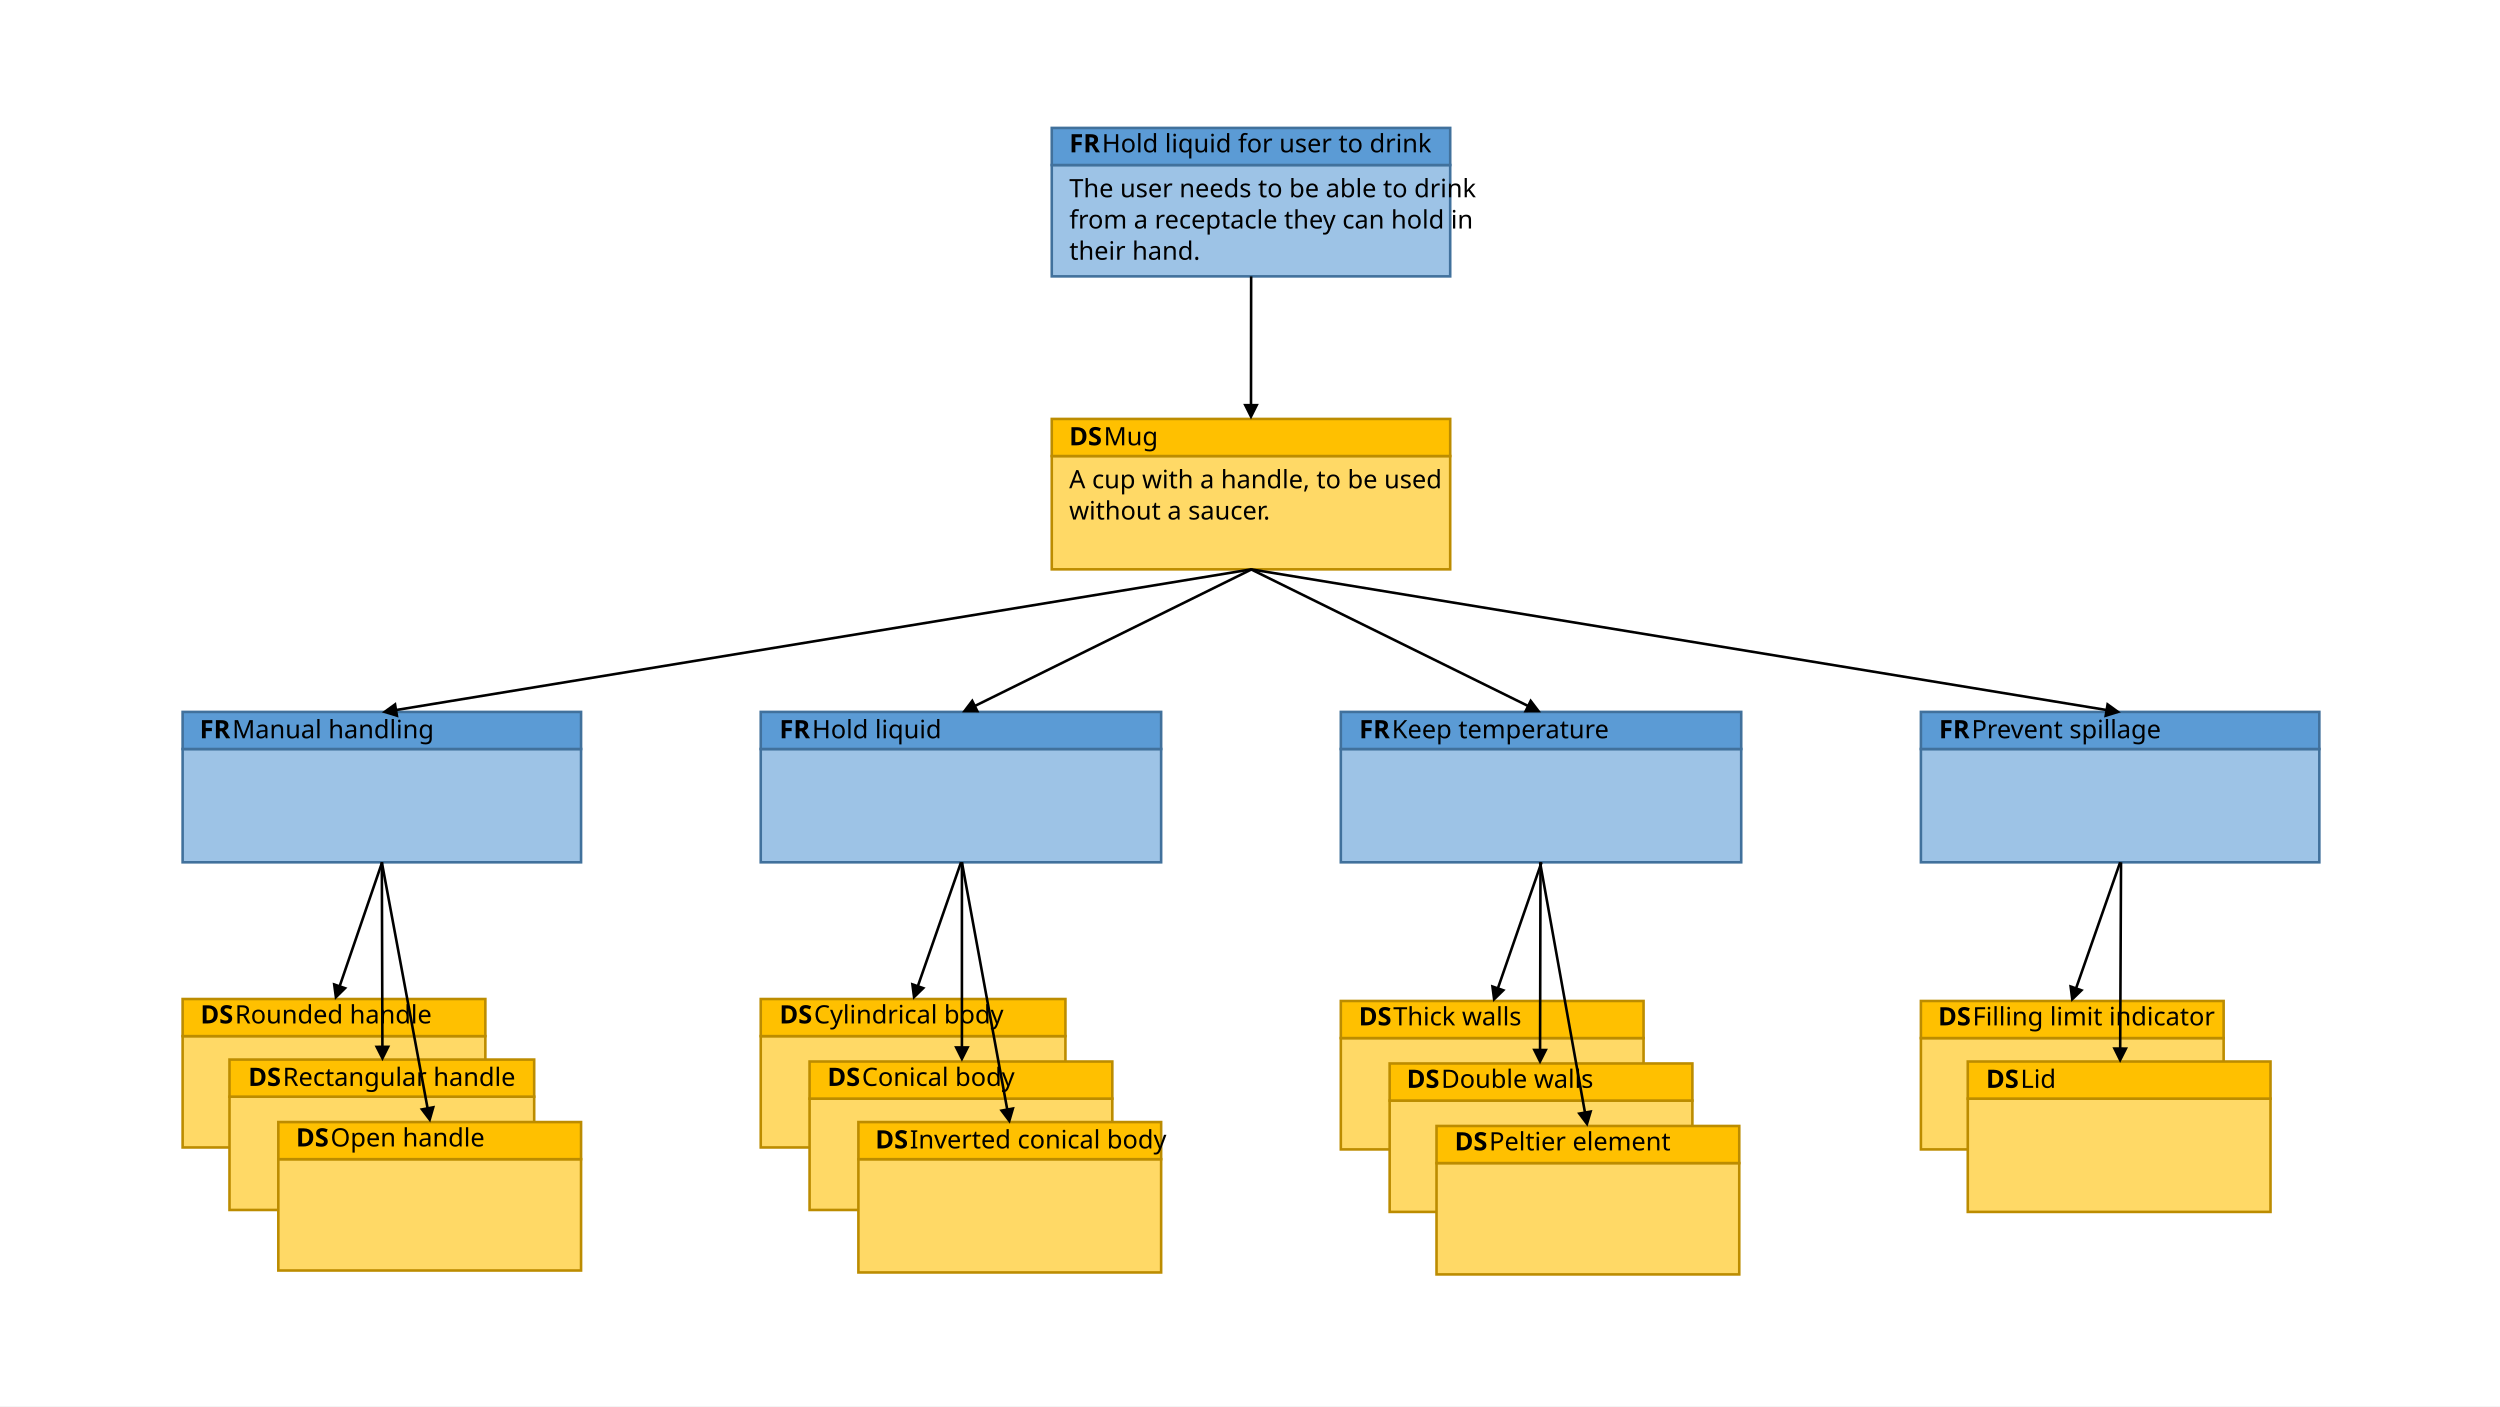
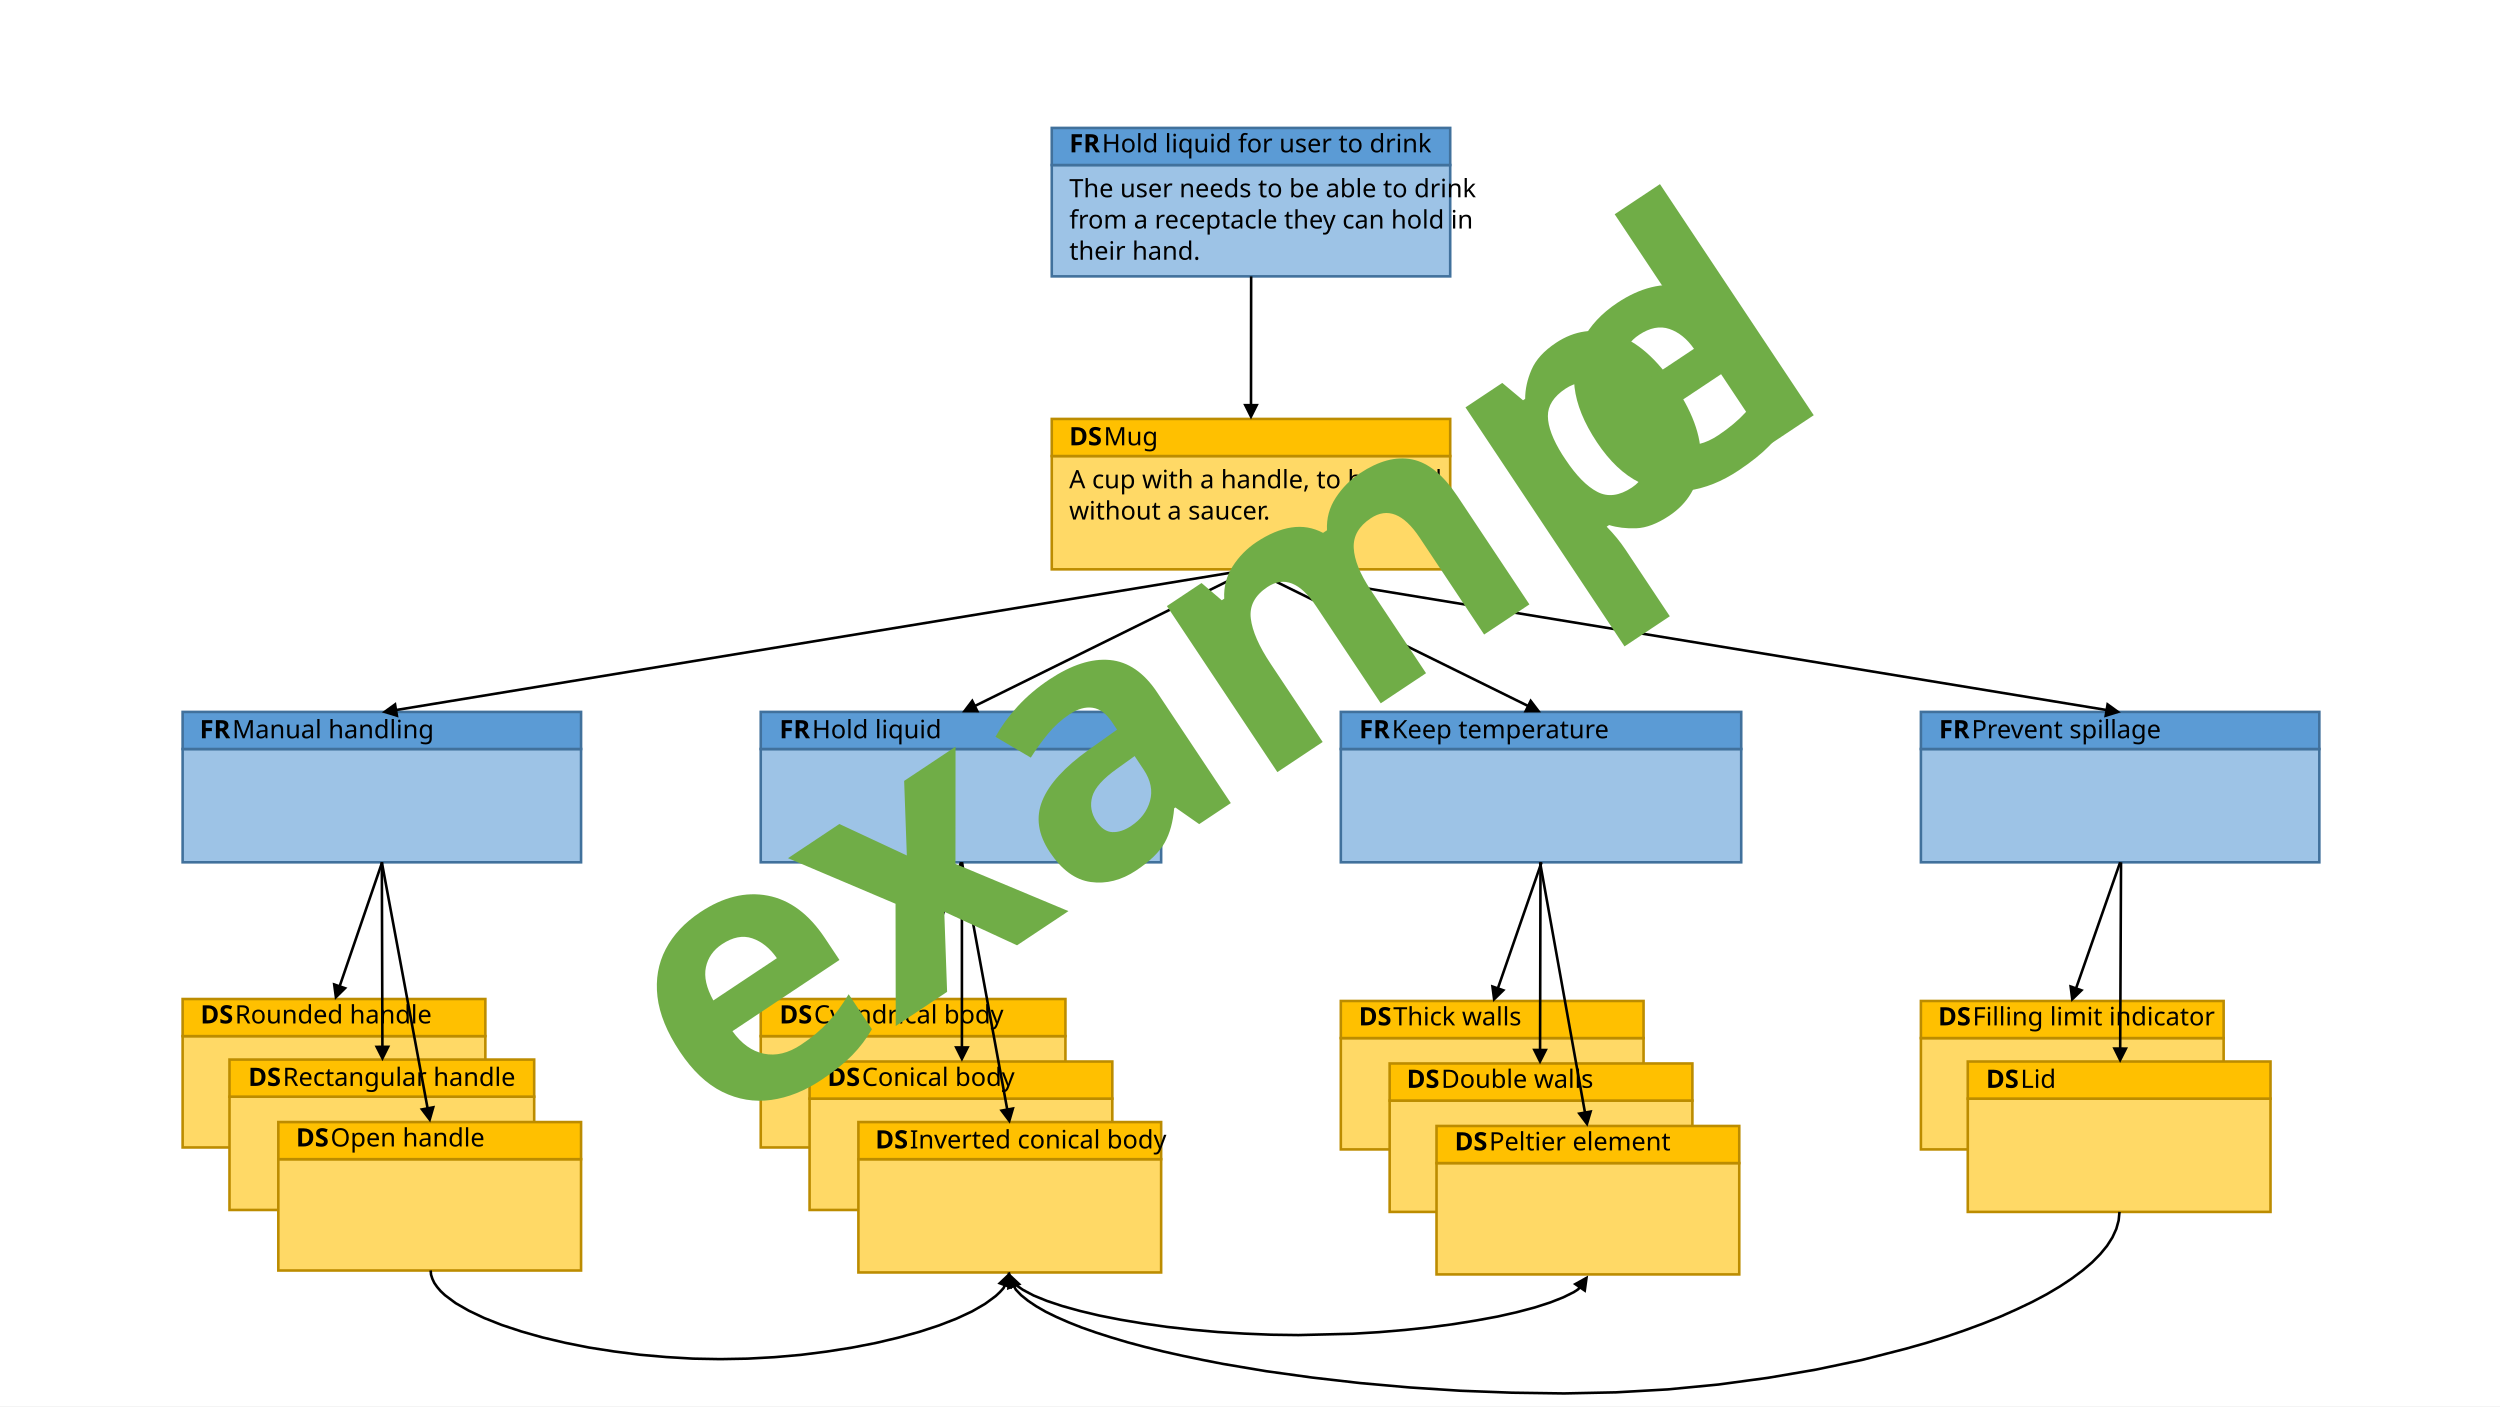
<svg xmlns="http://www.w3.org/2000/svg" width="1280" height="720" overflow="hidden">
  <defs>
    <clipPath id="clip0">
      <rect x="0" y="0" width="1280" height="720" />
    </clipPath>
  </defs>
  <g clip-path="url(#clip0)">
    <rect x="0" y="0" width="1280" height="720" fill="#FFFFFF" />
    <rect x="538.5" y="84.5" width="204" height="57" stroke="#41719C" stroke-width="1.333" stroke-miterlimit="8" fill="#9DC3E6" />
    <text font-family="Calibri,Calibri_MSFontService,sans-serif" font-weight="400" font-size="13" transform="translate(547.493 101)">The user needs to be able to drink <tspan font-size="13" x="0" y="16">from a receptacle they can hold in </tspan>
      <tspan font-size="13" x="0" y="32">their hand.</tspan>
    </text>
    <rect x="538.5" y="65.5" width="204" height="19" stroke="#41719C" stroke-width="1.333" stroke-miterlimit="8" fill="#5B9BD5" />
    <text font-family="Calibri,Calibri_MSFontService,sans-serif" font-weight="700" font-size="13" transform="translate(547.493 78)">FR<tspan font-weight="400" font-size="13" x="16.667" y="0">Hold liquid for user to drink</tspan>
    </text>
    <rect x="538.5" y="233.5" width="204" height="58" stroke="#BC8C00" stroke-width="1.333" stroke-miterlimit="8" fill="#FFD966" />
    <text font-family="Calibri,Calibri_MSFontService,sans-serif" font-weight="400" font-size="13" transform="translate(547.41 250)">A cup with a handle, to be used <tspan font-size="13" x="0" y="16">without a saucer.</tspan>
    </text>
    <rect x="538.5" y="214.5" width="204" height="19" stroke="#BC8C00" stroke-width="1.333" stroke-miterlimit="8" fill="#FFC000" />
    <text font-family="Calibri,Calibri_MSFontService,sans-serif" font-weight="700" font-size="13" transform="translate(547.41 228)">DS<tspan font-weight="400" font-size="13" x="17.667" y="0">Mug</tspan>
    </text>
    <path d="M0.667-0.001 0.742 66.613-0.591 66.615-0.667 0.001ZM4.074 65.276 0.083 73.281-3.926 65.285Z" transform="matrix(-1 0 0 1 640.583 141.5)" />
    <rect x="389.5" y="383.5" width="205" height="58" stroke="#41719C" stroke-width="1.333" stroke-miterlimit="8" fill="#9DC3E6" />
    <rect x="389.5" y="364.5" width="205" height="19" stroke="#41719C" stroke-width="1.333" stroke-miterlimit="8" fill="#5B9BD5" />
    <text font-family="Calibri,Calibri_MSFontService,sans-serif" font-weight="700" font-size="13" transform="translate(399.072 378)">FR<tspan font-weight="400" font-size="13" x="16.667" y="0">Hold liquid</tspan>
    </text>
    <rect x="686.5" y="383.5" width="205" height="58" stroke="#41719C" stroke-width="1.333" stroke-miterlimit="8" fill="#9DC3E6" />
    <rect x="686.5" y="364.5" width="205" height="19" stroke="#41719C" stroke-width="1.333" stroke-miterlimit="8" fill="#5B9BD5" />
    <text font-family="Calibri,Calibri_MSFontService,sans-serif" font-weight="700" font-size="13" transform="translate(695.915 378)">FR<tspan font-weight="400" font-size="13" x="16.667" y="0">Keep temperature</tspan>
    </text>
    <rect x="93.5" y="383.5" width="204" height="58" stroke="#41719C" stroke-width="1.333" stroke-miterlimit="8" fill="#9DC3E6" />
    <rect x="93.5" y="364.5" width="204" height="19" stroke="#41719C" stroke-width="1.333" stroke-miterlimit="8" fill="#5B9BD5" />
    <text font-family="Calibri,Calibri_MSFontService,sans-serif" font-weight="700" font-size="13" transform="translate(102.229 378)">FR<tspan font-weight="400" font-size="13" x="16.667" y="0">Manual handling</tspan>
    </text>
    <rect x="983.5" y="383.5" width="204" height="58" stroke="#41719C" stroke-width="1.333" stroke-miterlimit="8" fill="#9DC3E6" />
    <rect x="983.5" y="364.5" width="204" height="19" stroke="#41719C" stroke-width="1.333" stroke-miterlimit="8" fill="#5B9BD5" />
    <text font-family="Calibri,Calibri_MSFontService,sans-serif" font-weight="700" font-size="13" transform="translate(992.758 378)">FR<tspan font-weight="400" font-size="13" x="16.667" y="0">Prevent spillage</tspan>
    </text>
    <rect x="93.5" y="530.5" width="155" height="57" stroke="#BC8C00" stroke-width="1.333" stroke-miterlimit="8" fill="#FFD966" />
    <rect x="93.5" y="511.5" width="155" height="19" stroke="#BC8C00" stroke-width="1.333" stroke-miterlimit="8" fill="#FFC000" />
    <text font-family="Calibri,Calibri_MSFontService,sans-serif" font-weight="700" font-size="13" transform="translate(102.626 524)">DS<tspan font-weight="400" font-size="13" x="17.667" y="0">Rounded handle</tspan>
    </text>
    <rect x="117.5" y="561.5" width="156" height="58" stroke="#BC8C00" stroke-width="1.333" stroke-miterlimit="8" fill="#FFD966" />
    <rect x="117.5" y="542.5" width="156" height="19" stroke="#BC8C00" stroke-width="1.333" stroke-miterlimit="8" fill="#FFC000" />
    <text font-family="Calibri,Calibri_MSFontService,sans-serif" font-weight="700" font-size="13" transform="translate(127.084 556)">DS<tspan font-weight="400" font-size="13" x="17.667" y="0">Rectangular handle</tspan>
    </text>
    <rect x="142.5" y="593.5" width="155" height="57" stroke="#BC8C00" stroke-width="1.333" stroke-miterlimit="8" fill="#FFD966" />
    <rect x="142.5" y="574.5" width="155" height="19" stroke="#BC8C00" stroke-width="1.333" stroke-miterlimit="8" fill="#FFC000" />
    <text font-family="Calibri,Calibri_MSFontService,sans-serif" font-weight="700" font-size="13" transform="translate(151.542 587)">DS<tspan font-weight="400" font-size="13" x="17.667" y="0">Open handle</tspan>
    </text>
    <path d="M0.108-0.658 438.708 71.488 438.492 72.804-0.108 0.658ZM437.936 67.983 445.181 73.228 436.638 75.877Z" transform="matrix(-1 0 0 1 640.681 291.5)" />
    <path d="M0.295-0.598 142.655 69.68 142.065 70.875-0.295 0.598ZM142.935 66.1 148.338 73.228 139.394 73.274Z" transform="matrix(-1 0 0 1 640.838 291.5)" />
    <path d="M640.795 290.902 783.32 361.182 782.73 362.378 640.205 292.098ZM783.598 357.603 789.004 364.729 780.06 364.778Z" />
    <path d="M640.608 290.842 1079.38 362.989 1079.16 364.305 640.392 292.158ZM1078.6 359.484 1085.85 364.729 1077.3 367.378Z" />
    <path d="M0.631-0.216 22.612 63.927 21.351 64.359-0.631 0.216ZM25.333 61.585 24.143 70.45 17.765 64.178Z" transform="matrix(-1 0 0 1 195.643 441.5)" />
    <path d="M196.167 441.498 196.461 536.655 195.128 536.659 194.833 441.502ZM199.791 535.311 195.815 543.323 191.791 535.336Z" />
    <path d="M196.155 441.378 219.71 568.021 218.399 568.265 194.845 441.622ZM222.743 566.101 220.274 574.697 214.878 567.563Z" />
    <rect x="389.5" y="530.5" width="156" height="57" stroke="#BC8C00" stroke-width="1.333" stroke-miterlimit="8" fill="#FFD966" />
    <rect x="389.5" y="511.5" width="156" height="19" stroke="#BC8C00" stroke-width="1.333" stroke-miterlimit="8" fill="#FFC000" />
    <text font-family="Calibri,Calibri_MSFontService,sans-serif" font-weight="700" font-size="13" transform="translate(399.072 524)">DS<tspan font-weight="400" font-size="13" x="17.667" y="0">Cylindrical body</tspan>
    </text>
    <rect x="414.5" y="562.5" width="155" height="57" stroke="#BC8C00" stroke-width="1.333" stroke-miterlimit="8" fill="#FFD966" />
    <rect x="414.5" y="543.5" width="155" height="19" stroke="#BC8C00" stroke-width="1.333" stroke-miterlimit="8" fill="#FFC000" />
    <text font-family="Calibri,Calibri_MSFontService,sans-serif" font-weight="700" font-size="13" transform="translate(423.612 556)">DS<tspan font-weight="400" font-size="13" x="17.667" y="0">Conical body</tspan>
    </text>
    <rect x="439.5" y="593.5" width="155" height="58" stroke="#BC8C00" stroke-width="1.333" stroke-miterlimit="8" fill="#FFD966" />
    <rect x="439.5" y="574.5" width="155" height="19" stroke="#BC8C00" stroke-width="1.333" stroke-miterlimit="8" fill="#FFC000" />
    <text font-family="Calibri,Calibri_MSFontService,sans-serif" font-weight="700" font-size="13" transform="translate(448.151 588)">DS<tspan font-weight="400" font-size="13" x="17.667" y="0">Inverted conical body</tspan>
    </text>
    <path d="M0.63-0.219 22.974 63.876 21.715 64.315-0.63 0.219ZM25.683 61.52 24.539 70.39 18.129 64.153Z" transform="matrix(-1 0 0 1 492.039 441.5)" />
    <path d="M493.167 441.5 493.167 536.937 491.833 536.937 491.833 441.5ZM496.5 535.603 492.5 543.603 488.5 535.603Z" />
    <path d="M493.156 441.38 516.493 568.639 515.181 568.879 491.844 441.62ZM519.531 566.726 517.039 575.316 511.662 568.169Z" />
    <rect x="686.5" y="531.5" width="155" height="57" stroke="#BC8C00" stroke-width="1.333" stroke-miterlimit="8" fill="#FFD966" />
    <rect x="686.5" y="512.5" width="155" height="19" stroke="#BC8C00" stroke-width="1.333" stroke-miterlimit="8" fill="#FFC000" />
    <text font-family="Calibri,Calibri_MSFontService,sans-serif" font-weight="700" font-size="13" transform="translate(695.681 525)">DS<tspan font-weight="400" font-size="13" x="17.667" y="0">Thick walls</tspan>
    </text>
    <rect x="711.5" y="563.5" width="155" height="57" stroke="#BC8C00" stroke-width="1.333" stroke-miterlimit="8" fill="#FFD966" />
    <rect x="711.5" y="544.5" width="155" height="19" stroke="#BC8C00" stroke-width="1.333" stroke-miterlimit="8" fill="#FFC000" />
    <text font-family="Calibri,Calibri_MSFontService,sans-serif" font-weight="700" font-size="13" transform="translate(720.22 557)">DS<tspan font-weight="400" font-size="13" x="17.667" y="0">Double walls</tspan>
    </text>
    <rect x="735.5" y="595.5" width="155" height="57" stroke="#BC8C00" stroke-width="1.333" stroke-miterlimit="8" fill="#FFD966" />
    <rect x="735.5" y="576.5" width="155" height="19" stroke="#BC8C00" stroke-width="1.333" stroke-miterlimit="8" fill="#FFC000" />
    <text font-family="Calibri,Calibri_MSFontService,sans-serif" font-weight="700" font-size="13" transform="translate(744.759 589)">DS<tspan font-weight="400" font-size="13" x="17.667" y="0">Peltier element</tspan>
    </text>
    <path d="M0.63-0.218 23.221 64.981 21.961 65.417-0.63 0.218ZM25.934 62.629 24.773 71.498 18.375 65.248Z" transform="matrix(-1 0 0 1 789.274 441.5)" />
    <path d="M0.667-0.002 0.886 96.765-0.448 96.768-0.667 0.002ZM4.216 95.424 0.234 103.433-3.784 95.442Z" transform="matrix(-1 0 0 1 788.734 441.5)" />
    <path d="M789.156 441.382 812.283 570.189 810.971 570.424 787.844 441.618ZM815.328 568.287 812.805 576.868 807.454 569.701Z" />
    <rect x="983.5" y="531.5" width="155" height="57" stroke="#BC8C00" stroke-width="1.333" stroke-miterlimit="8" fill="#FFD966" />
    <rect x="983.5" y="512.5" width="155" height="19" stroke="#BC8C00" stroke-width="1.333" stroke-miterlimit="8" fill="#FFC000" />
    <text font-family="Calibri,Calibri_MSFontService,sans-serif" font-weight="700" font-size="13" transform="translate(992.289 525)">DS<tspan font-weight="400" font-size="13" x="17.667" y="0">Filling limit indicator</tspan>
    </text>
    <rect x="1007.5" y="562.5" width="155" height="58" stroke="#BC8C00" stroke-width="1.333" stroke-miterlimit="8" fill="#FFD966" />
    <rect x="1007.5" y="543.5" width="155" height="19" stroke="#BC8C00" stroke-width="1.333" stroke-miterlimit="8" fill="#FFC000" />
    <text font-family="Calibri,Calibri_MSFontService,sans-serif" font-weight="700" font-size="13" transform="translate(1016.83 557)">DS<tspan font-weight="400" font-size="13" x="17.667" y="0">Lid</tspan>
    </text>
    <path d="M0.629-0.22 23.436 64.985 22.177 65.425-0.629 0.22ZM26.142 62.626 25.008 71.498 18.591 65.267Z" transform="matrix(-1 0 0 1 1085.51 441.5)" />
    <path d="M0.667-0.003 1.105 96.041-0.229 96.047-0.667 0.003ZM4.432 94.692 0.468 102.71-3.568 94.729Z" transform="matrix(-1 0 0 1 1085.97 441.5)" />
+     <text fill="#70AD47" font-family="Calibri,Calibri_MSFontService,sans-serif" font-weight="700" font-size="187" transform="matrix(0.832546 -0.553956 0.553956 0.832546 368.94 585)">exampl<tspan font-size="187" x="563.757" y="0.356">e</tspan>
+     </text>
+     <path d="M0.059-0.664 2.259-0.47 4.496 0.254 6.71 1.296 8.845 2.784 11.023 4.641 13.136 6.883 17.246 12.383 21.153 19.19 24.924 27.109 28.502 36.147 31.825 46.179 34.895 57.02 37.651 68.671 40.094 80.946 42.098 93.781 43.788 107.054 44.977 120.639 45.791 134.412 46.042 148.312 45.791 162.212 45.04 176.047 43.85 189.634 42.16 202.906 40.157 215.678 37.777 227.953 35.021 239.603 32.014 250.505 28.753 260.475 25.239 269.512 21.529 277.496 17.621 284.241 13.575 289.74 11.467 291.976 9.378 293.87 7.184 294.946 6.597 293.749 8.706 292.714 8.552 292.818 10.552 291.006 10.515 291.043 12.577 288.855 12.525 288.917 16.526 283.48 16.486 283.541 20.361 276.853 20.333 276.907 24.02 268.969 24.004 269.008 27.504 260.008 27.491 260.043 30.741 250.105 30.732 250.135 33.732 239.26 33.726 239.284 36.476 227.659 36.471 227.686 38.846 215.436 38.841 215.459 40.841 202.709 40.839 202.728 42.526 189.478 42.523 189.504 43.711 175.942 43.709 175.964 44.459 162.151 44.458 162.175 44.708 148.3 44.708 148.324 44.458 134.449 44.459 134.477 43.647 120.727 43.648 120.746 42.461 107.183 42.464 107.209 40.776 93.959 40.779 93.978 38.779 81.165 38.784 81.193 36.346 68.943 36.351 68.966 33.601 57.341 33.609 57.369 30.546 46.557 30.555 46.585 27.242 36.585 27.255 36.62 23.693 27.62 23.711 27.662 19.961 19.787 19.984 19.832 16.109 13.082 16.153 13.149 12.091 7.712 12.14 7.77 10.077 5.582 10.13 5.632 8.005 3.82 8.056 3.859 5.994 2.422 6.091 2.478 3.966 1.478 4.045 1.509 1.92 0.822 2.066 0.852-0.059 0.664ZM9.51 297.651 0.625 296.625 6.777 290.132Z" transform="matrix(1.83697e-16 1 1 -1.83697e-16 220.5 650.5)" />
+     <path d="M0.083-0.662 1.685-0.461 3.326 0.291 4.919 1.353 6.494 2.863 7.974 4.729 9.509 6.967 12.417 12.468 15.188 19.269 17.825 27.18 20.333 36.209 22.714 46.234 24.843 57.068 26.784 68.71 28.536 80.978 29.976 93.808 31.165 107.075 31.978 120.654 32.541 134.419 32.729 148.316 32.041 176.028 31.227 189.611 30.101 202.876 28.724 215.642 27.097 227.909 25.22 239.551 23.216 250.446 20.96 260.409 18.578 269.438 16.003 277.412 13.36 284.145 10.642 289.644 9.132 291.943 7.502 293.363 6.626 292.357 8.187 290.997 8.068 291.134 9.505 288.946 9.465 289.017 12.152 283.58 12.129 283.631 14.754 276.944 14.741 276.983 17.303 269.045 17.293 269.08 19.668 260.08 19.662 260.103 21.912 250.165 21.907 250.192 23.907 239.317 23.904 239.331 25.779 227.706 25.777 227.725 27.402 215.475 27.4 215.491 28.775 202.741 28.773 202.756 29.898 189.506 29.897 189.523 30.709 175.96 30.709 175.983 31.396 148.296 31.396 148.321 31.208 134.446 31.209 134.465 30.646 120.715 30.647 120.727 29.834 107.165 29.836 107.185 28.648 93.934 28.65 93.949 27.212 81.137 27.215 81.157 25.465 68.907 25.467 68.922 23.53 57.297 23.533 57.316 21.408 46.504 21.414 46.529 19.039 36.529 19.045 36.553 16.545 27.553 16.555 27.586 13.93 19.711 13.945 19.752 11.195 13.002 11.223 13.062 8.348 7.624 8.388 7.69 6.888 5.502 6.915 5.539 5.478 3.727 5.539 3.794 4.039 2.356 4.13 2.43 2.63 1.43 2.722 1.481 1.222 0.794 1.417 0.849-0.083 0.662ZM10.424 295.408 1.562 296.625 5.906 288.806Z" transform="matrix(1.83697e-16 1 1 -1.83697e-16 516.5 651.5)" />
+     <path d="M1085.84 620.566 1085.4 624.998 1084.18 629.416 1082.14 633.882 1079.34 638.268 1075.8 642.572 1071.57 646.865 1066.66 651.022 1061.12 655.17 1054.97 659.252 1048.19 663.269 1040.85 667.158 1032.96 670.918 1024.56 674.676 1015.67 678.247 1006.34 681.691 996.511 685.071 986.305 688.264 975.663 691.269 953.391 696.962 929.865 701.905 905.341 706.097 879.942 709.537 853.916 712.04 827.454 713.541 800.805 714.104 774.16 713.729 747.706 712.728 721.689 711.04 696.298 708.788 671.782 705.974 648.264 702.722 625.996 698.969 615.421 696.904 605.162 694.777 595.4 692.587 586.012 690.271 577.121 687.892 568.731 685.387 560.903 682.882 553.569 680.312 546.795 677.615 540.647 674.918 535.115 672.214 530.2 669.379 525.97 666.538 522.414 663.68 519.57 660.707 518.231 658.184 519.409 657.559 520.704 660 520.597 659.852 523.347 662.727 523.283 662.668 526.783 665.48 526.737 665.447 530.924 668.259 530.886 668.235 535.761 671.048 535.72 671.026 541.22 673.714 541.196 673.702 547.321 676.39 547.299 676.381 554.049 679.068 554.023 679.058 561.336 681.621 561.318 681.615 569.131 684.115 569.118 684.111 577.494 686.611 577.475 686.606 586.35 688.981 586.337 688.978 595.712 691.29 595.699 691.287 605.449 693.475 605.438 693.472 615.688 695.597 615.681 695.596 626.243 697.658 626.226 697.655 648.476 701.405 648.457 701.402 671.957 704.652 671.941 704.65 696.441 707.463 696.424 707.461 721.799 709.711 721.783 709.71 747.783 711.397 747.766 711.396 774.203 712.396 774.187 712.396 800.812 712.771 800.789 712.771 827.414 712.209 827.39 712.209 853.828 710.709 853.801 710.711 879.801 708.211 879.776 708.214 905.151 704.777 905.128 704.78 929.628 700.593 929.603 700.598 953.103 695.66 953.075 695.667 975.325 689.979 975.309 689.983 985.934 686.983 985.916 686.989 996.104 683.801 996.086 683.807 1005.9 680.432 1005.88 680.437 1015.2 677 1015.18 677.006 1024.05 673.444 1024.03 673.454 1032.41 669.704 1032.39 669.711 1040.27 665.961 1040.24 665.974 1047.55 662.099 1047.53 662.114 1054.28 658.114 1054.25 658.132 1060.37 654.069 1060.34 654.092 1065.84 649.967 1065.81 649.991 1070.68 645.866 1070.64 645.907 1074.83 641.657 1074.79 641.701 1078.29 637.451 1078.24 637.517 1080.99 633.204 1080.95 633.285 1082.95 628.91 1082.91 629.011 1084.1 624.698 1084.08 624.809 1084.51 620.434ZM515.538 660.519 516.49 651.625 523.034 657.723Z" />
  </g>
</svg>
